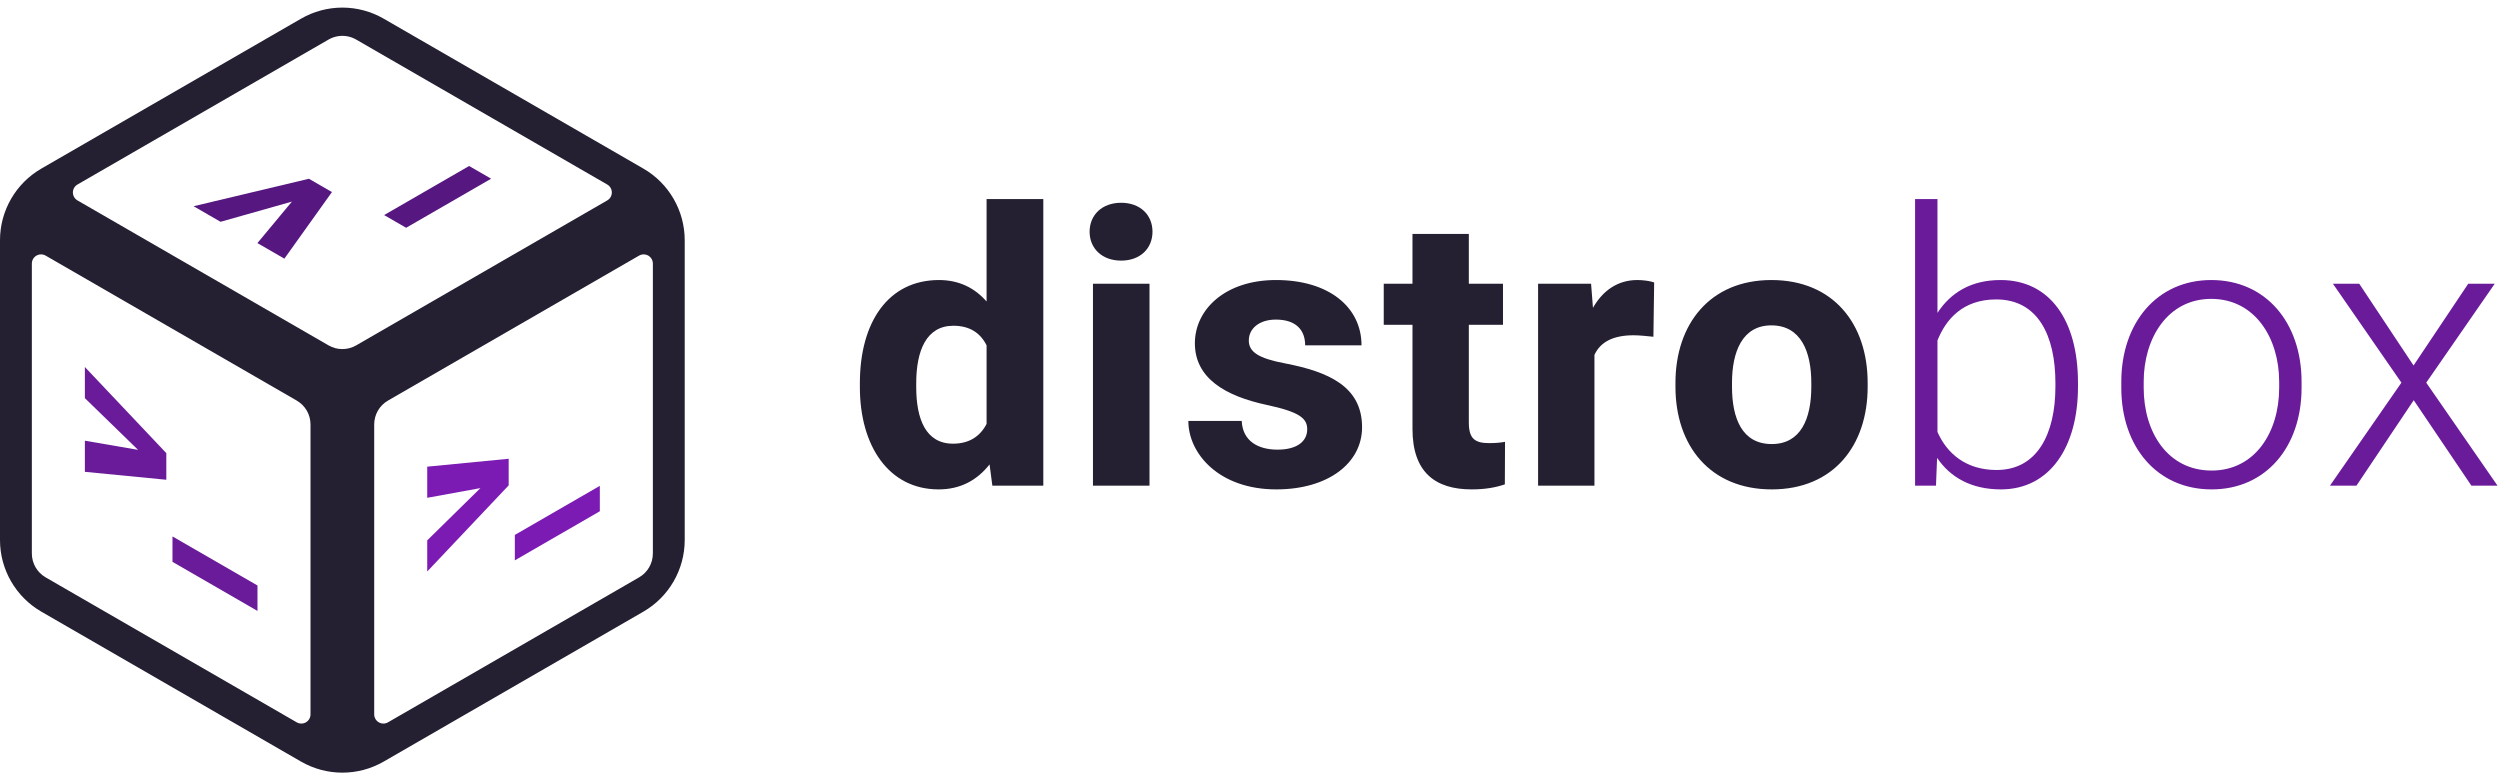
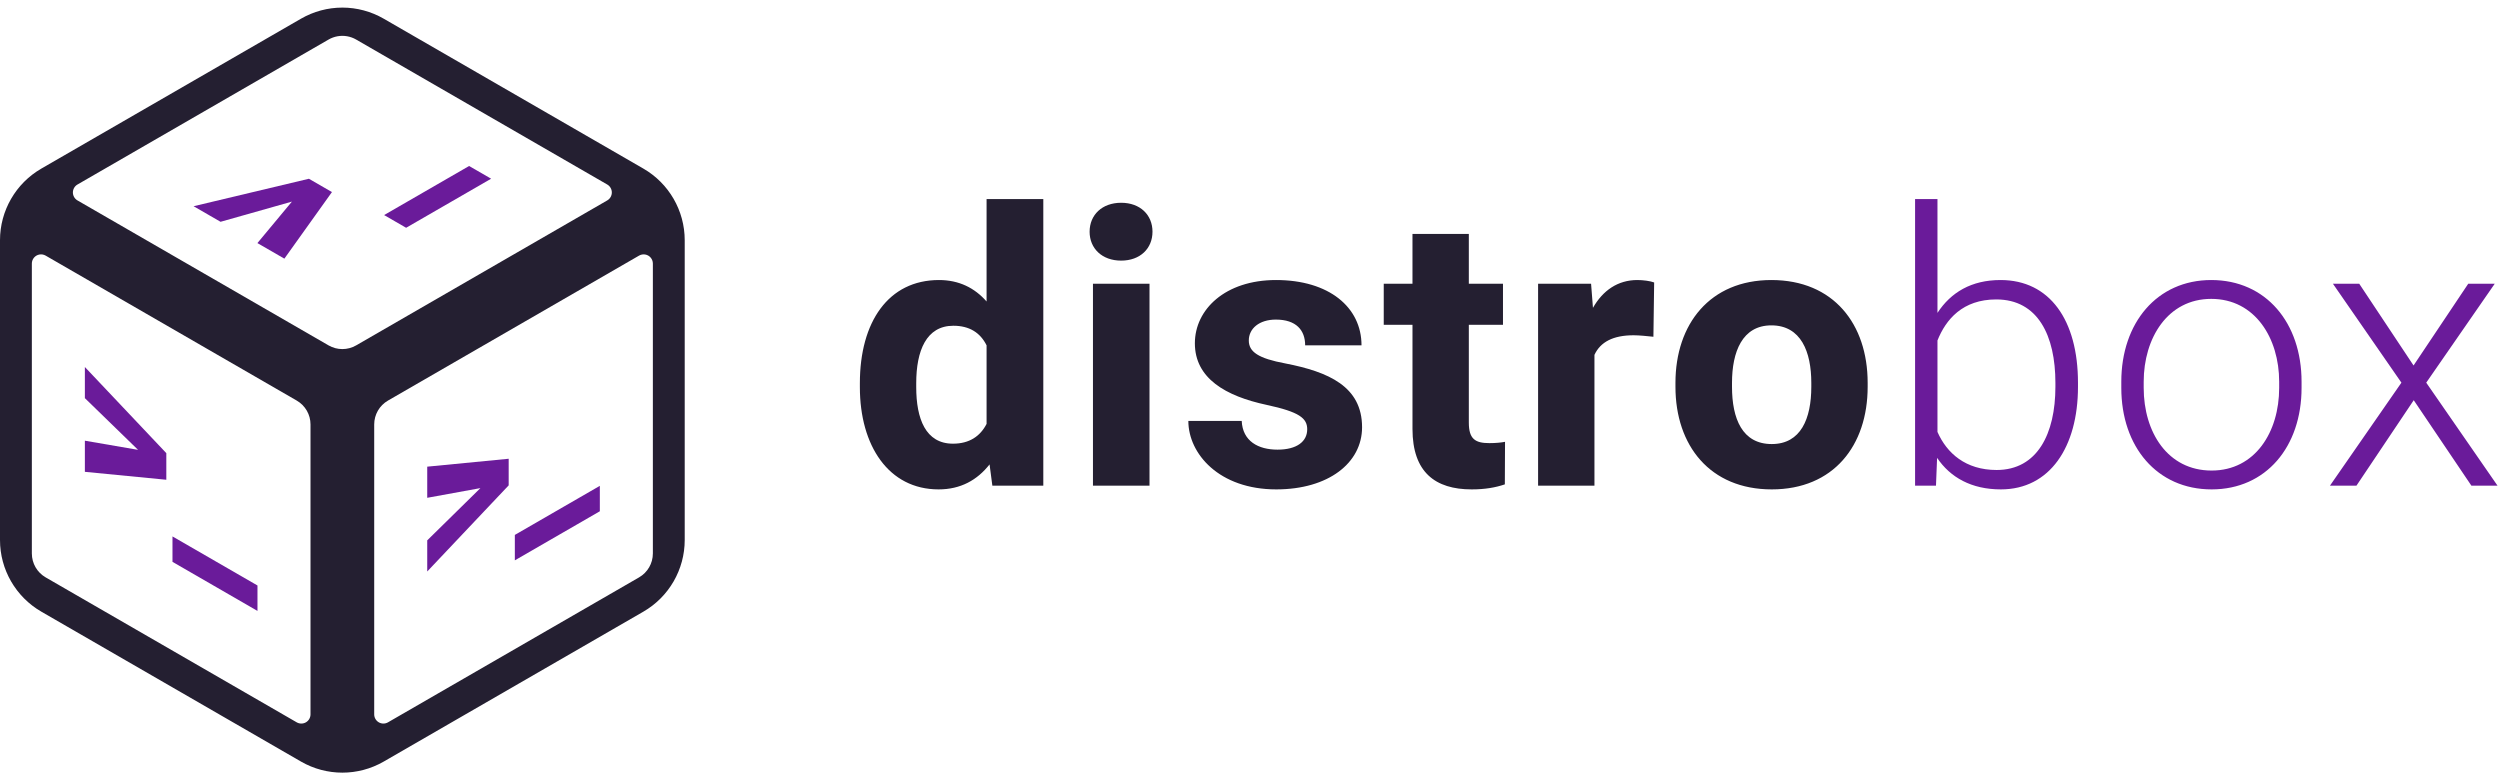
<svg xmlns="http://www.w3.org/2000/svg" width="314" height="98">
  <path d="M-132 51.781a10.392 10.392 0 0 0-5.195 1.393L-169.805 72A10.392 10.392 0 0 0-175 81v37.652a10.392 10.392 0 0 0 5.195 9l32.61 18.827a10.392 10.392 0 0 0 10.39 0l32.61-18.827a10.392 10.392 0 0 0 5.195-9V81a10.392 10.392 0 0 0-5.195-9l-32.61-18.826A10.392 10.392 0 0 0-132 51.78Zm-.602 3.6a3.464 3.464 0 0 1 2.334.412L-98.732 74a1.155 1.155 0 0 1 0 2l-31.536 18.207a3.464 3.464 0 0 1-3.464 0L-165.268 76a1.155 1.155 0 0 1 0-2l31.536-18.207a3.464 3.464 0 0 1 1.13-.412zm-37.443 27.412a1.155 1.155 0 0 1 .777.137l31.536 18.207a3.464 3.464 0 0 1 1.732 3v36.414a1.155 1.155 0 0 1-1.732 1l-31.536-18.207a3.464 3.464 0 0 1-1.732-3V83.93a1.155 1.155 0 0 1 .955-1.137zm76.09 0A1.155 1.155 0 0 1-93 83.93v36.414a3.464 3.464 0 0 1-1.732 3l-31.536 18.207a1.155 1.155 0 0 1-1.732-1v-36.414a3.464 3.464 0 0 1 1.732-3l31.536-18.207a1.155 1.155 0 0 1 .777-.137z" style="fill:#241f31;fill-opacity:1;stroke-width:19.861;stroke-linecap:round;stroke-linejoin:round" transform="translate(175 -50.826)" />
-   <g style="font-weight:700;font-size:24px;font-family:Heebo;-inkscape-font-specification:&quot;Heebo Bold&quot;;text-align:center;text-anchor:middle;white-space:pre;shape-inside:url(#rect2729);fill:#7c1bb3;fill-opacity:1;stroke-width:12;stroke-linecap:round;stroke-linejoin:round" transform="translate(114.314 -201.628)">
-     <path d="m-60.654 264.152 6.68-1.218-6.68 6.563v3.91l10.23-10.818v-3.342l-10.23.994zm21.679 1.691v-3.193l-10.675 6.163v3.194z" aria-label="&gt;_" style="fill:#7c1bb3;fill-opacity:1" />
+   <g style="font-weight:700;font-size:24px;font-family:Heebo;-inkscape-font-specification:&quot;Heebo Bold&quot;;text-align:center;text-anchor:middle;white-space:pre;shape-inside:url(#rect2729);fill:#6a1b9a;fill-opacity:1;stroke-width:12;stroke-linecap:round;stroke-linejoin:round" transform="translate(114.314 -201.628)">
+     <path d="m-60.654 264.152 6.68-1.218-6.68 6.563v3.91l10.23-10.818v-3.342l-10.23.994zm21.679 1.691v-3.193l-10.675 6.163v3.194z" aria-label="&gt;_" style="fill:#6a1b9a;fill-opacity:1" />
  </g>
  <g style="font-weight:700;font-size:24px;font-family:Heebo;-inkscape-font-specification:&quot;Heebo Bold&quot;;text-align:center;text-anchor:middle;white-space:pre;shape-inside:url(#rect2729);fill:#6a1b9a;fill-opacity:1;stroke-width:12;stroke-linecap:round;stroke-linejoin:round" transform="translate(71.314 -201.628)">
    <path d="m-60.654 251.635 6.68 6.495-6.68-1.15v3.91l10.23.995v-3.342l-10.23-10.818Zm21.679 26.725v-3.194l-10.675-6.163v3.193z" aria-label="&gt;_" style="fill:#6a1b9a;fill-opacity:1" />
  </g>
-   <g style="font-weight:700;font-size:24px;font-family:Heebo;-inkscape-font-specification:&quot;Heebo Bold&quot;;text-align:center;text-anchor:middle;white-space:pre;shape-inside:url(#rect2729);fill:#561780;fill-opacity:1;stroke-width:12;stroke-linecap:round;stroke-linejoin:round" transform="translate(92.814 -238.868)">
-     <path d="m-65.113 266.726 8.965-2.537-4.336 5.21 3.386 1.955 5.977-8.362-2.895-1.672-14.484 3.45zm33.984-5.412-2.766-1.597-10.675 6.163 2.765 1.597z" aria-label="&gt;_" style="fill:#561780;fill-opacity:1" />
+   <g style="font-weight:700;font-size:24px;font-family:Heebo;-inkscape-font-specification:&quot;Heebo Bold&quot;;text-align:center;text-anchor:middle;white-space:pre;shape-inside:url(#rect2729);fill:#6a1b9a;fill-opacity:1;stroke-width:12;stroke-linecap:round;stroke-linejoin:round" transform="translate(92.814 -238.868)">
+     <path d="m-65.113 266.726 8.965-2.537-4.336 5.21 3.386 1.955 5.977-8.362-2.895-1.672-14.484 3.45zm33.984-5.412-2.766-1.597-10.675 6.163 2.765 1.597z" aria-label="&gt;_" style="fill:#6a1b9a;fill-opacity:1" />
  </g>
  <g aria-label="distrobox" style="font-weight:300;font-size:48px;font-family:Heebo;-inkscape-font-specification:&quot;Heebo Light&quot;;letter-spacing:.8px;white-space:pre;shape-inside:url(#rect3747);fill:#318ae8;stroke-width:12;stroke-linecap:round;stroke-linejoin:round" transform="translate(396.523 -4.245)">
    <path d="M-288.523 52.377v.493c0 7.36 3.609 12.843 9.89 12.843 2.766 0 4.852-1.171 6.399-3.14l.351 2.672h6.399v-36h-7.125v12.867c-1.5-1.711-3.47-2.695-5.977-2.695-6.351 0-9.937 5.25-9.937 12.96zm7.078.493v-.493c0-4.078 1.265-7.218 4.664-7.218 2.015 0 3.375.867 4.172 2.46v9.868c-.797 1.547-2.157 2.484-4.22 2.484-3.444 0-4.616-3.14-4.616-7.101zm21.776-19.524c0 2.11 1.57 3.633 3.961 3.633 2.39 0 3.938-1.523 3.938-3.633 0-2.11-1.547-3.633-3.938-3.633-2.39 0-3.96 1.524-3.96 3.633zm7.524 31.899v-25.36h-7.102v25.36zm19.807-7.078c0 1.523-1.289 2.554-3.726 2.554-2.414 0-4.383-1.054-4.5-3.61h-6.703c0 4.126 3.867 8.602 11.039 8.602 6.562 0 10.781-3.328 10.781-7.804 0-5.133-4.219-6.961-9.633-8.016-3.398-.633-4.593-1.453-4.593-2.883 0-1.5 1.312-2.625 3.398-2.625 2.555 0 3.68 1.336 3.68 3.235h7.078c0-4.782-4.078-8.203-10.735-8.203-6.398 0-10.195 3.703-10.195 7.945 0 4.406 3.867 6.633 9 7.734 4.149.89 5.11 1.688 5.11 3.07zm24.59-13.125v-5.157h-4.29v-6.258h-7.078v6.258h-3.609v5.157h3.61V58.12c0 5.437 2.859 7.593 7.43 7.593 1.687 0 3-.234 4.17-.632l.024-5.344c-.468.094-1.148.164-1.968.164-1.782 0-2.579-.516-2.579-2.578V45.042zm11.488 20.203v-16.43c.75-1.617 2.343-2.46 4.92-2.46.728 0 1.806.116 2.485.187l.094-6.82c-.492-.188-1.406-.305-2.11-.305-2.46 0-4.335 1.312-5.577 3.492l-.235-3.024h-6.656v25.36zm10.174-12.915v.493c0 7.383 4.336 12.89 12.094 12.89 7.758 0 12.047-5.507 12.047-12.89v-.492c0-7.383-4.29-12.914-12.094-12.914-7.711 0-12.047 5.53-12.047 12.914zm7.102.493v-.492c0-3.891 1.289-7.22 4.945-7.22 3.727 0 5.016 3.329 5.016 7.22v.492c0 4.008-1.313 7.195-4.97 7.195-3.702 0-4.991-3.187-4.991-7.195z" style="font-weight:700;-inkscape-font-specification:&quot;Heebo Bold&quot;;fill:#241f31" />
    <path d="M-135.528 52.823v-.492c0-7.875-3.54-12.914-9.727-12.914-3.656 0-6.234 1.546-7.922 4.125V29.245h-2.812v36h2.625l.14-3.493c1.665 2.461 4.313 3.961 8.016 3.961 6.14 0 9.68-5.32 9.68-12.89zm-2.836-.492v.492c0 5.906-2.273 10.453-7.383 10.453-3.89 0-6.258-2.11-7.43-4.781V47.01c1.055-2.648 3.164-5.156 7.383-5.156 5.25 0 7.43 4.57 7.43 10.477zm8.277-.141v.773c0 7.383 4.476 12.75 11.343 12.75 6.844 0 11.297-5.367 11.297-12.75v-.773c0-7.383-4.453-12.773-11.344-12.773-6.82 0-11.296 5.39-11.296 12.773zm2.812.773v-.773c0-5.46 3-10.406 8.484-10.406 5.508 0 8.532 4.945 8.532 10.406v.773c0 5.555-3.024 10.383-8.485 10.383-5.531 0-8.531-4.828-8.531-10.383zm33.894-2.813-6.82-10.265h-3.305l8.601 12.422-8.976 12.938h3.328l7.195-10.735 7.242 10.735h3.282l-8.954-12.938 8.602-12.422h-3.328z" style="fill:#6a1b9a;fill-opacity:1" />
  </g>
</svg>
